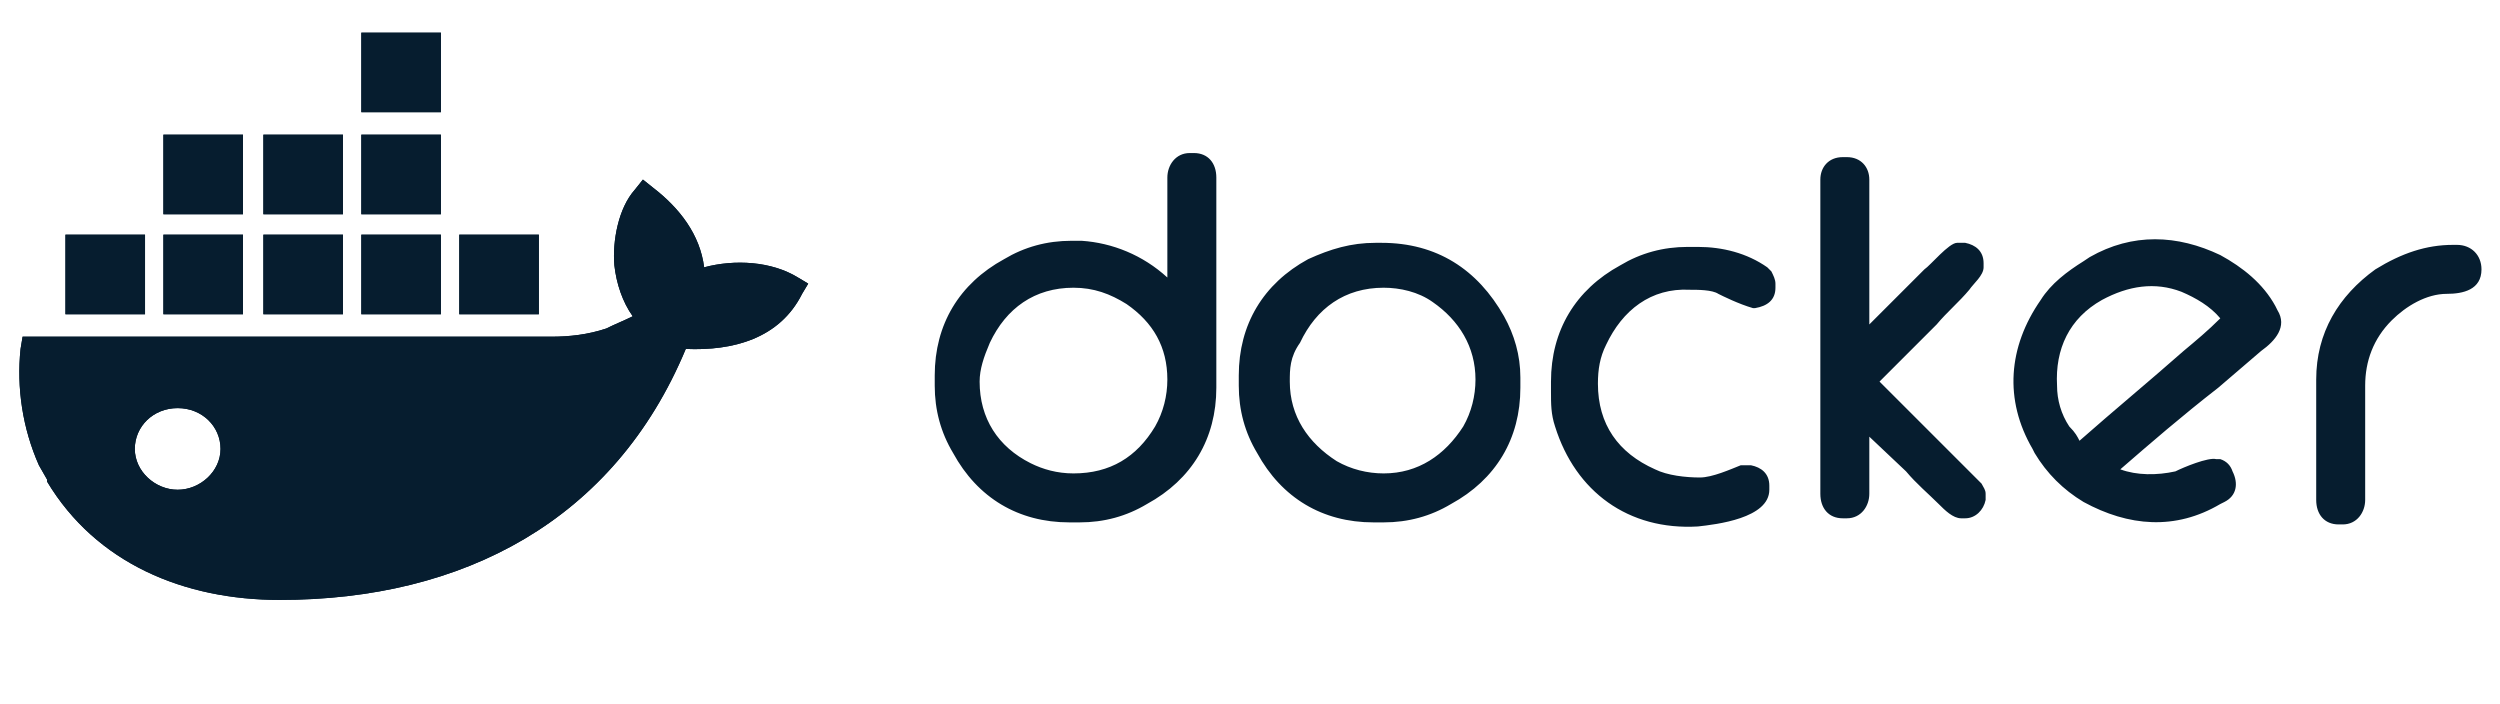
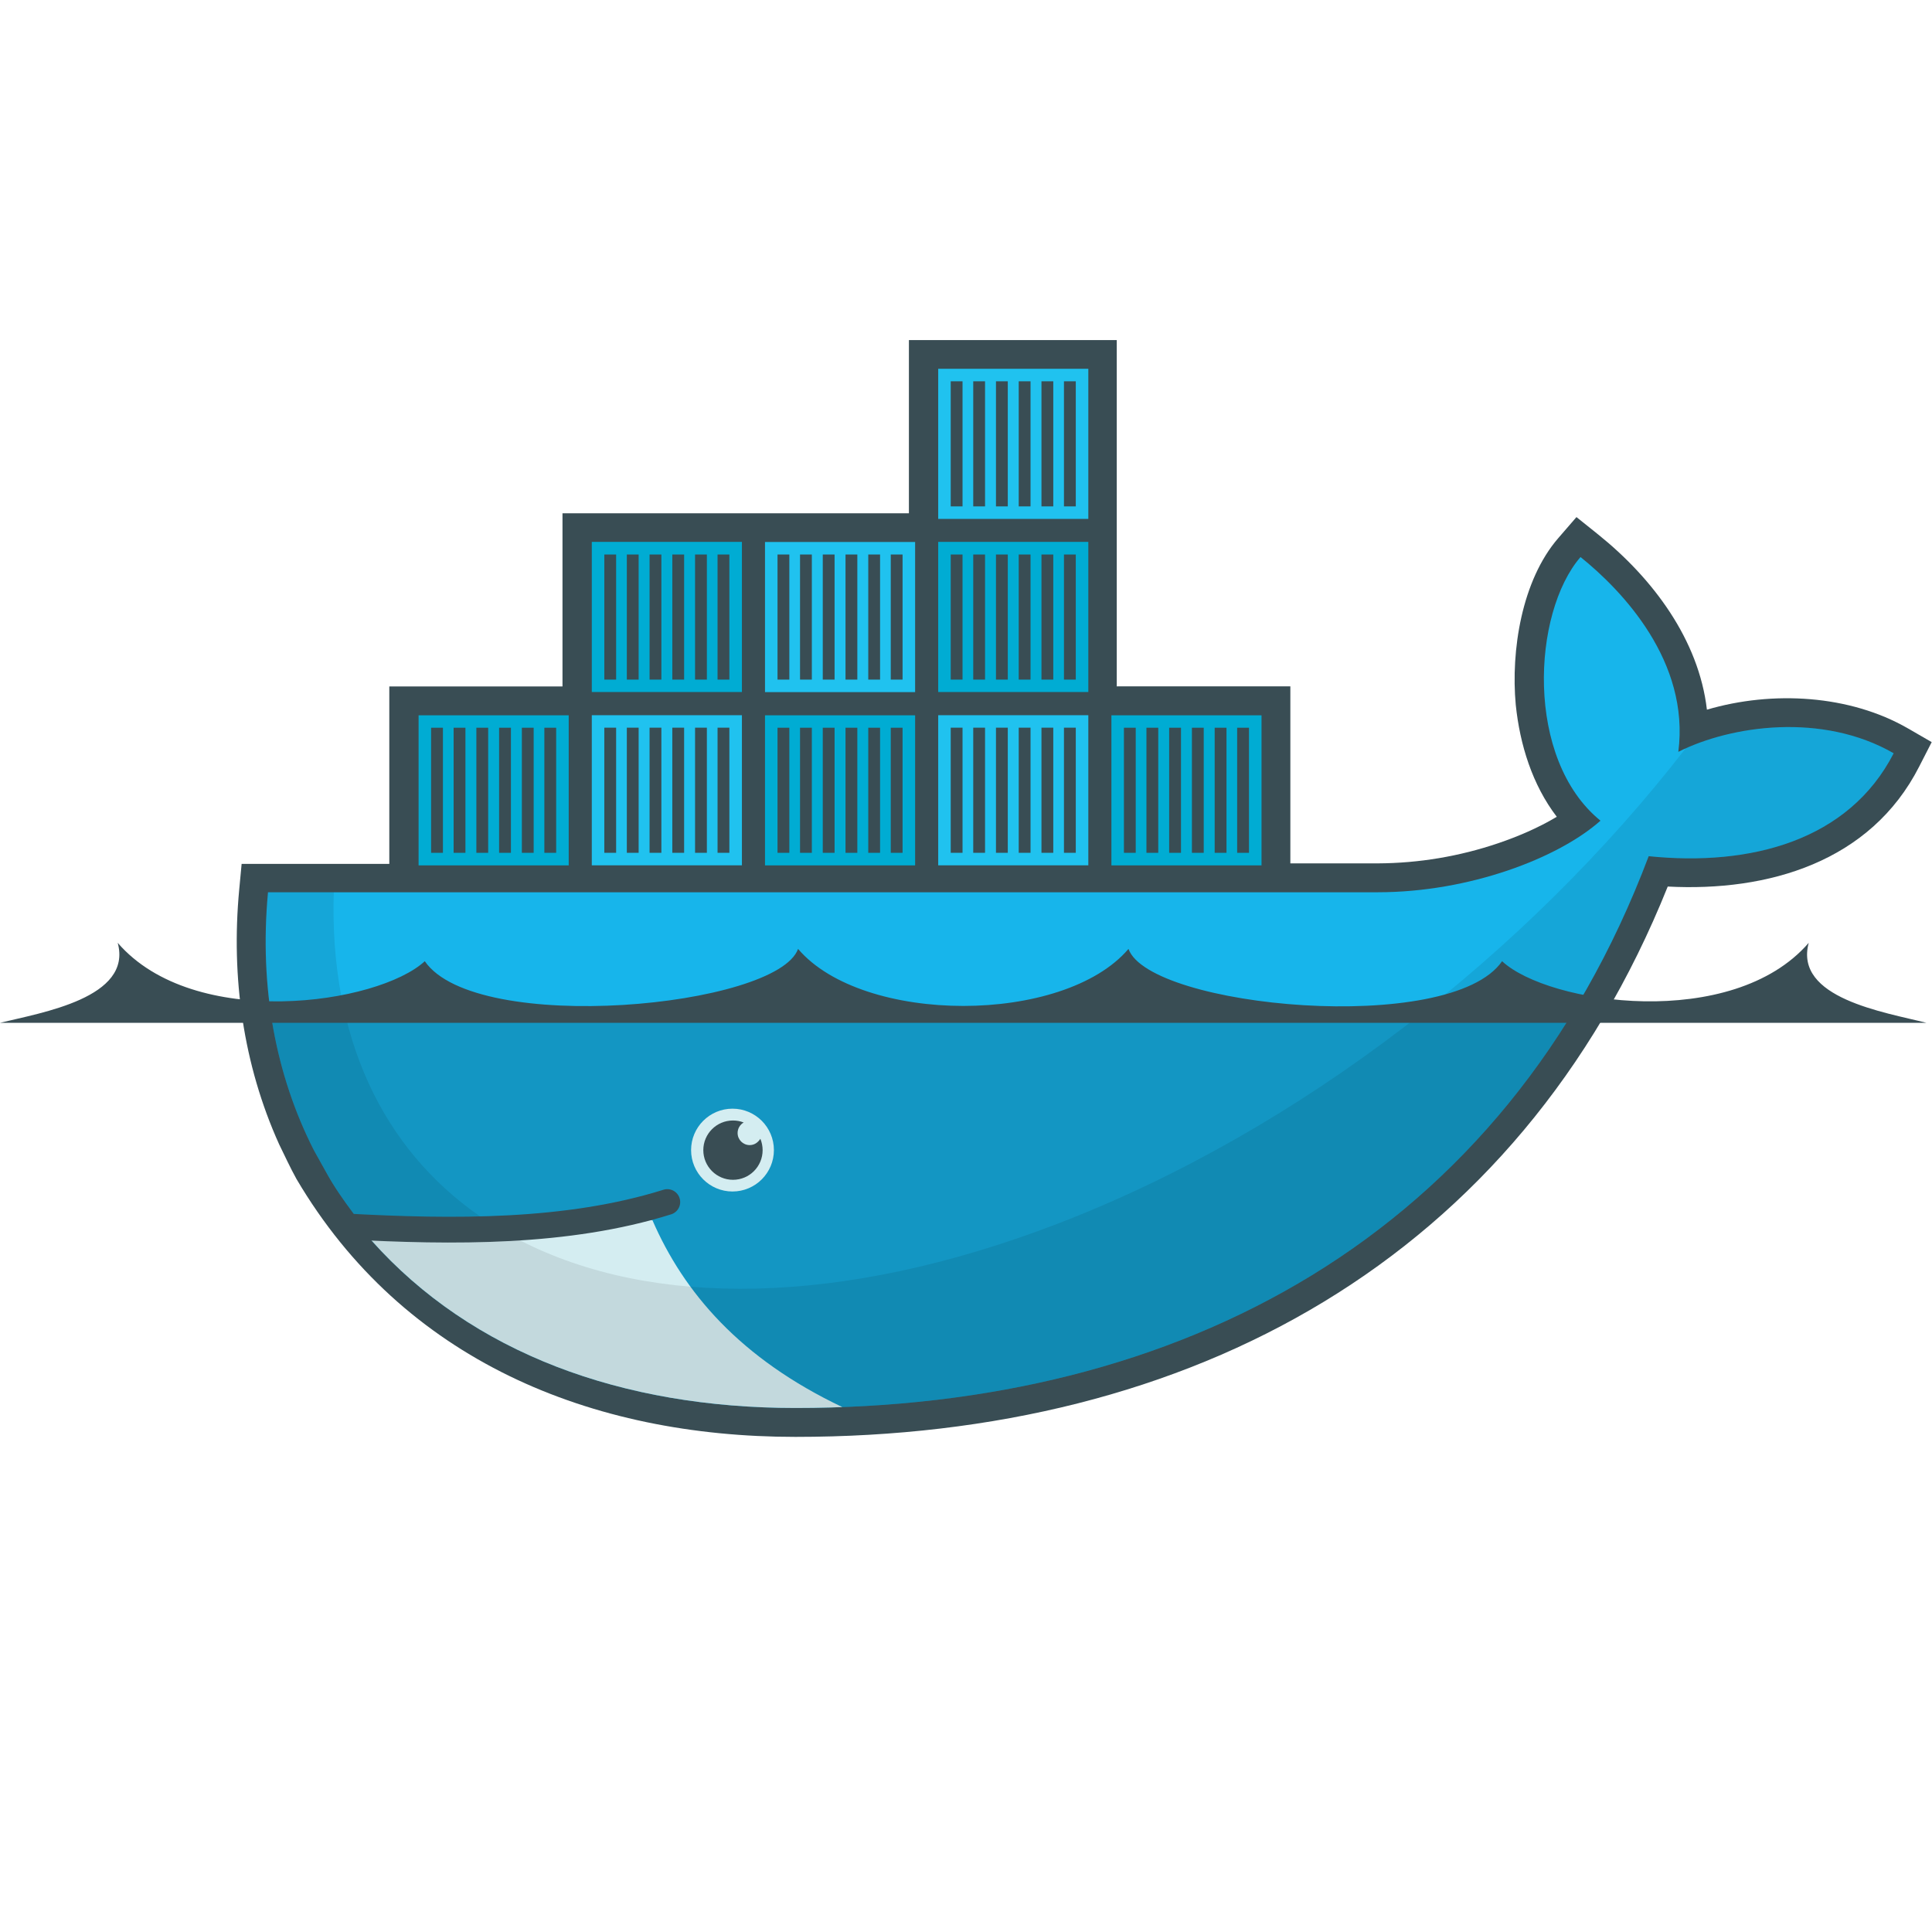
- <svg xmlns="http://www.w3.org/2000/svg" xmlns:xlink="http://www.w3.org/1999/xlink" id="Layer_1" viewBox="0 0 122.5 34.5" width="2500" height="704">
-   <style>.st0{fill:#061d2f}.st1{clip-path:url(#SVGID_4_)}</style>
-   <path id="SVGID_1_" class="st0" d="M8.7 24c-1.1 0-2.1-.9-2.1-2s.9-2 2.1-2 2.1.9 2.1 2-1 2-2.1 2zm25.8-10.9c-.2-1.6-1.2-2.9-2.5-3.9l-.5-.4-.4.5c-.8.9-1.1 2.5-1 3.7.1.9.4 1.8.9 2.5-.4.2-.9.4-1.3.6-.9.3-1.8.4-2.7.4H1.1l-.1.6c-.2 1.9.1 3.9.9 5.7l.4.7v.1c2.4 4 6.7 5.8 11.4 5.8 9 0 16.4-3.9 19.9-12.3 2.3.1 4.6-.5 5.7-2.7l.3-.5-.5-.3c-1.3-.8-3.1-.9-4.6-.5zm-12.9-1.6h-3.9v3.9h3.9v-3.9zm0-4.9h-3.9v3.9h3.9V6.6zm0-5h-3.9v3.9h3.9V1.6zm4.8 9.9h-3.9v3.9h3.9v-3.9zm-14.5 0H8v3.9h3.9v-3.9zm4.9 0h-3.9v3.9h3.9v-3.9zm-9.7 0H3.2v3.9h3.9v-3.9zm9.7-4.9h-3.9v3.9h3.9V6.6zm-4.9 0H8v3.9h3.9V6.6z" />
+ <svg xmlns="http://www.w3.org/2000/svg" xmlns:xlink="http://www.w3.org/1999/xlink" width="64" height="64" viewBox="0 0 32 32">
  <defs>
-     <path id="SVGID_2_" d="M8.7 24c-1.1 0-2.1-.9-2.1-2s.9-2 2.1-2 2.1.9 2.1 2-1 2-2.1 2zm25.8-10.9c-.2-1.6-1.2-2.9-2.5-3.9l-.5-.4-.4.5c-.8.9-1.1 2.5-1 3.7.1.9.4 1.8.9 2.5-.4.2-.9.4-1.3.6-.9.3-1.8.4-2.7.4H1.1l-.1.6c-.2 1.9.1 3.9.9 5.7l.4.7v.1c2.4 4 6.7 5.8 11.4 5.8 9 0 16.4-3.9 19.9-12.3 2.3.1 4.6-.5 5.7-2.7l.3-.5-.5-.3c-1.3-.8-3.1-.9-4.6-.5zm-12.9-1.6h-3.9v3.9h3.9v-3.9zm0-4.9h-3.9v3.9h3.9V6.6zm0-5h-3.9v3.9h3.9V1.6zm4.8 9.9h-3.9v3.9h3.9v-3.9zm-14.5 0H8v3.9h3.9v-3.9zm4.9 0h-3.9v3.9h3.9v-3.9zm-9.7 0H3.2v3.9h3.9v-3.9zm9.7-4.9h-3.9v3.9h3.9V6.6zm-4.9 0H8v3.9h3.9V6.6z" />
+     <clipPath id="A">
+       <path d="M76 2v46H54v23H35.58l-.206 2c-1.15 12.53 1.036 24.088 6.063 33.97l1.688 3.03c1 1.817 2.2 3.523 3.438 5.188s1.686 2.583 2.47 3.688C62.32 133.8 82.13 141 105 141c50.648 0 93.633-22.438 112.656-72.844C231.153 69.54 244.1 66.08 250 54.563c-9.4-5.424-21.478-3.685-28.437-.187L240 2l-72 46h-23V2z" />
+     </clipPath>
  </defs>
-   <clipPath id="SVGID_4_">
-     <use xlink:href="#SVGID_2_" overflow="visible" />
-   </clipPath>
-   <g class="st1">
-     <path id="SVGID_3_" class="st0" d="M-48.8-21H1226v151.4H-48.8z" />
+   <g transform="matrix(.679423 0 0 .679423 -2.086149 13.78182)">
+     <path d="M30.305-3.553h4.222V.763h2.135a9.26 9.26 0 0 0 2.934-.492c.46-.156.974-.372 1.426-.644-.596-.778-.9-1.76-1-2.73-.122-1.317.144-3.032 1.036-4.063l.444-.513.53.425c1.332 1.07 2.452 2.565 2.65 4.27 1.603-.472 3.486-.36 4.9.456l.58.335-.305.596c-1.187 2.33-3.687 3.053-6.13 2.925-3.656 9.105-11.615 13.416-21.265 13.416-4.986 0-9.56-1.864-12.164-6.287-.153-.275-.283-.562-.422-.844-.88-1.947-1.173-4.08-.975-6.2l.06-.638h3.6V-3.55h4.222v-4.222h8.445v-4.222h5.067v8.445" fill="#394d54" />
+     <g transform="matrix(.184659 0 0 .184659 3.070472 -11.99786)" clip-path="url(#A)">
+       <g id="B">
+         <g id="C" transform="translate(0 -22.866)">
+           <path d="M123.86 3.8h19.818v19.817H123.86z" fill="#00acd3" />
+           <path d="M123.86 26.676h19.818v19.818H123.86z" fill="#20c2ef" />
+           <path id="D" d="M126.292 21.977V5.46m2.972 16.516V5.46m3.002 16.516V5.46m3.003 16.516V5.46m3.003 16.516V5.46m2.97 16.516V5.46" stroke="#394d54" stroke-width="1.56" />
+           <use xlink:href="#D" y="22.866" />
+         </g>
+         <use xlink:href="#C" transform="matrix(1 0 0 -1 22.866 4.572651)" />
+       </g>
+       <use xlink:href="#B" x="-91.464" y="45.732" />
+       <use xlink:href="#B" x="-45.732" y="45.732" />
+       <use xlink:href="#B" y="45.732" />
+       <path d="M221.57 54.38c1.533-11.915-7.384-21.275-12.914-25.718-6.373 7.368-7.363 26.678 2.635 34.807-5.58 4.956-17.337 9.448-29.376 9.448H34C32.83 85.484 34 146 34 146h217l-.987-91.424c-9.4-5.424-21.484-3.694-28.443-.197" fill="#17b5eb" />
+       <path d="M34 89v57h217V89" fill-opacity=".17" />
+       <path d="M111.237 140.9c-13.54-6.425-20.972-15.16-25.107-24.694L45 118l21 28 45.237-5.1" fill="#d4edf1" />
+       <path d="M222.5 53.938v.03c-20.86 26.9-50.783 50.38-82.906 62.72-28.655 11.008-53.638 11.06-70.875 2.22-1.856-1.048-3.676-2.212-5.5-3.312-12.637-8.832-19.754-23.44-19.156-42.687H34V146h217V50h-25z" fill-opacity=".085" />
+     </g>
+     <path d="M11.496 9.613c2.616.143 5.407.17 7.842-.594" fill="none" stroke="#394d54" stroke-width=".628" stroke-linecap="round" />
+     <path d="M21.937 7.753a1.01 1.01 0 0 1-1.009 1.009 1.01 1.01 0 0 1-1.01-1.009 1.01 1.01 0 0 1 1.01-1.01 1.01 1.01 0 0 1 1.009 1.01z" fill="#d4edf1" />
+     <path d="M21.2 7.08c-.088.05-.148.146-.148.256 0 .163.132.295.295.295.112 0 .2-.062.26-.154a.73.73 0 0 1 .055.277c0 .4-.324.723-.723.723s-.723-.324-.723-.723.324-.723.723-.723a.72.72 0 0 1 .262.049zM3.07 4.65h46.964c-1.023-.26-3.235-.6-2.87-1.95-1.86 2.152-6.344 1.5-7.475.448-1.26 1.828-8.597 1.133-9.108-.3-1.58 1.854-6.475 1.854-8.055 0-.512 1.424-7.848 2.12-9.1.3C12.284 4.2 7.8 4.853 5.94 2.7c.365 1.34-1.848 1.7-2.87 1.95" fill="#394d54" />
  </g>
-   <path id="docker_2_" class="st0" d="M101.9 21.6c1.7-1.5 3.4-2.9 5.1-4.4.6-.5 1.2-1 1.8-1.6-.5-.6-1.2-1-1.9-1.3-1.3-.5-2.6-.3-3.9.4-1.6.9-2.3 2.4-2.2 4.2 0 .7.2 1.4.6 2 .3.3.4.5.5.7m2 1.4c.8.3 1.8.3 2.7.1.4-.2 1.6-.7 2-.6h.2c.3.1.5.3.6.6.3.6.2 1.2-.4 1.5l-.2.1c-2.2 1.3-4.5 1.1-6.7-.1-1-.6-1.8-1.4-2.4-2.4l-.1-.2c-1.4-2.4-1.2-5 .4-7.3.5-.8 1.3-1.4 2.1-1.9l.3-.2c2.1-1.2 4.3-1.1 6.4-.1 1.1.6 2.1 1.4 2.7 2.5l.1.2c.5.8-.1 1.5-.8 2l-2.1 1.8c-1.8 1.4-3.3 2.7-4.8 4zm16.3-11h.2c.7 0 1.2.5 1.2 1.2 0 1-.9 1.2-1.7 1.2-1 0-2 .6-2.7 1.3-.9.9-1.3 2-1.3 3.2v5.6c0 .6-.4 1.2-1.1 1.2h-.2c-.7 0-1.1-.5-1.1-1.2v-5.9c0-2.3 1.1-4.1 2.9-5.4 1.3-.8 2.5-1.2 3.8-1.2zm-28.6 3.9l2.7-2.7c.3-.2 1.2-1.3 1.6-1.3h.4c.5.1.9.4.9 1v.2c0 .4-.5.8-.7 1.1-.5.6-1.1 1.1-1.6 1.7l-2.8 2.8 3.6 3.6 1 1 .4.4c.1.2.2.3.2.5V24.5c-.1.5-.5.9-1 .9h-.2c-.4 0-.8-.4-1.1-.7-.5-.5-1.1-1-1.6-1.6l-1.8-1.7v2.8c0 .6-.4 1.2-1.1 1.2h-.2c-.7 0-1.1-.5-1.1-1.2V8.8c0-.6.4-1.1 1.1-1.1h.2c.7 0 1.1.5 1.1 1.1v7.1zm-7.4-1.5c-.3-.2-1-.2-1.4-.2-1.9-.1-3.3 1-4.1 2.7-.3.6-.4 1.2-.4 1.9 0 2 1 3.4 2.8 4.2.6.3 1.5.4 2.2.4.6 0 1.5-.4 2-.6h.5c.5.1.9.4.9 1v.2c0 1.4-2.6 1.7-3.5 1.8-3.4.2-6-1.7-7-4.9-.2-.6-.2-1.1-.2-1.7v-.5c0-2.5 1.2-4.5 3.4-5.7 1-.6 2.1-.9 3.3-.9h.5c1.2 0 2.4.3 3.4 1l.1.1.1.1c.1.2.2.4.2.6v.2c0 .6-.4.9-1 1h-.1c-.7-.2-1.5-.6-1.7-.7zm-21 4.3c0 1.7.9 3 2.3 3.9.7.4 1.5.6 2.3.6 1.7 0 3-.9 3.9-2.3.4-.7.6-1.5.6-2.3 0-1.6-.8-2.9-2.1-3.8-.7-.5-1.6-.7-2.4-.7-1.9 0-3.3 1-4.1 2.7-.5.7-.5 1.3-.5 1.9zm4.2-6.8h.3c2.7 0 4.7 1.3 6 3.6.5.9.8 1.9.8 3v.5c0 2.5-1.2 4.5-3.4 5.7-1 .6-2.1.9-3.3.9h-.5c-2.5 0-4.5-1.2-5.7-3.4-.6-1-.9-2.1-.9-3.3v-.5c0-2.5 1.2-4.5 3.4-5.7 1.1-.5 2.1-.8 3.3-.8zM48 18.7c0 1.8.9 3.2 2.5 4 .6.3 1.3.5 2.1.5 1.8 0 3.1-.8 4-2.3.4-.7.6-1.5.6-2.3 0-1.6-.7-2.8-2-3.7-.8-.5-1.6-.8-2.6-.8-1.9 0-3.3 1-4.1 2.7-.3.7-.5 1.3-.5 1.9zm9.2-5.1V8.7c0-.6.4-1.2 1.1-1.2h.2c.7 0 1.1.5 1.1 1.2V19c0 2.5-1.2 4.5-3.4 5.7-1 .6-2.1.9-3.3.9h-.5c-2.5 0-4.5-1.2-5.7-3.4-.6-1-.9-2.1-.9-3.3v-.5c0-2.5 1.2-4.5 3.4-5.7 1-.6 2.1-.9 3.3-.9h.5c1.5.1 3 .7 4.2 1.8z" />
</svg>
